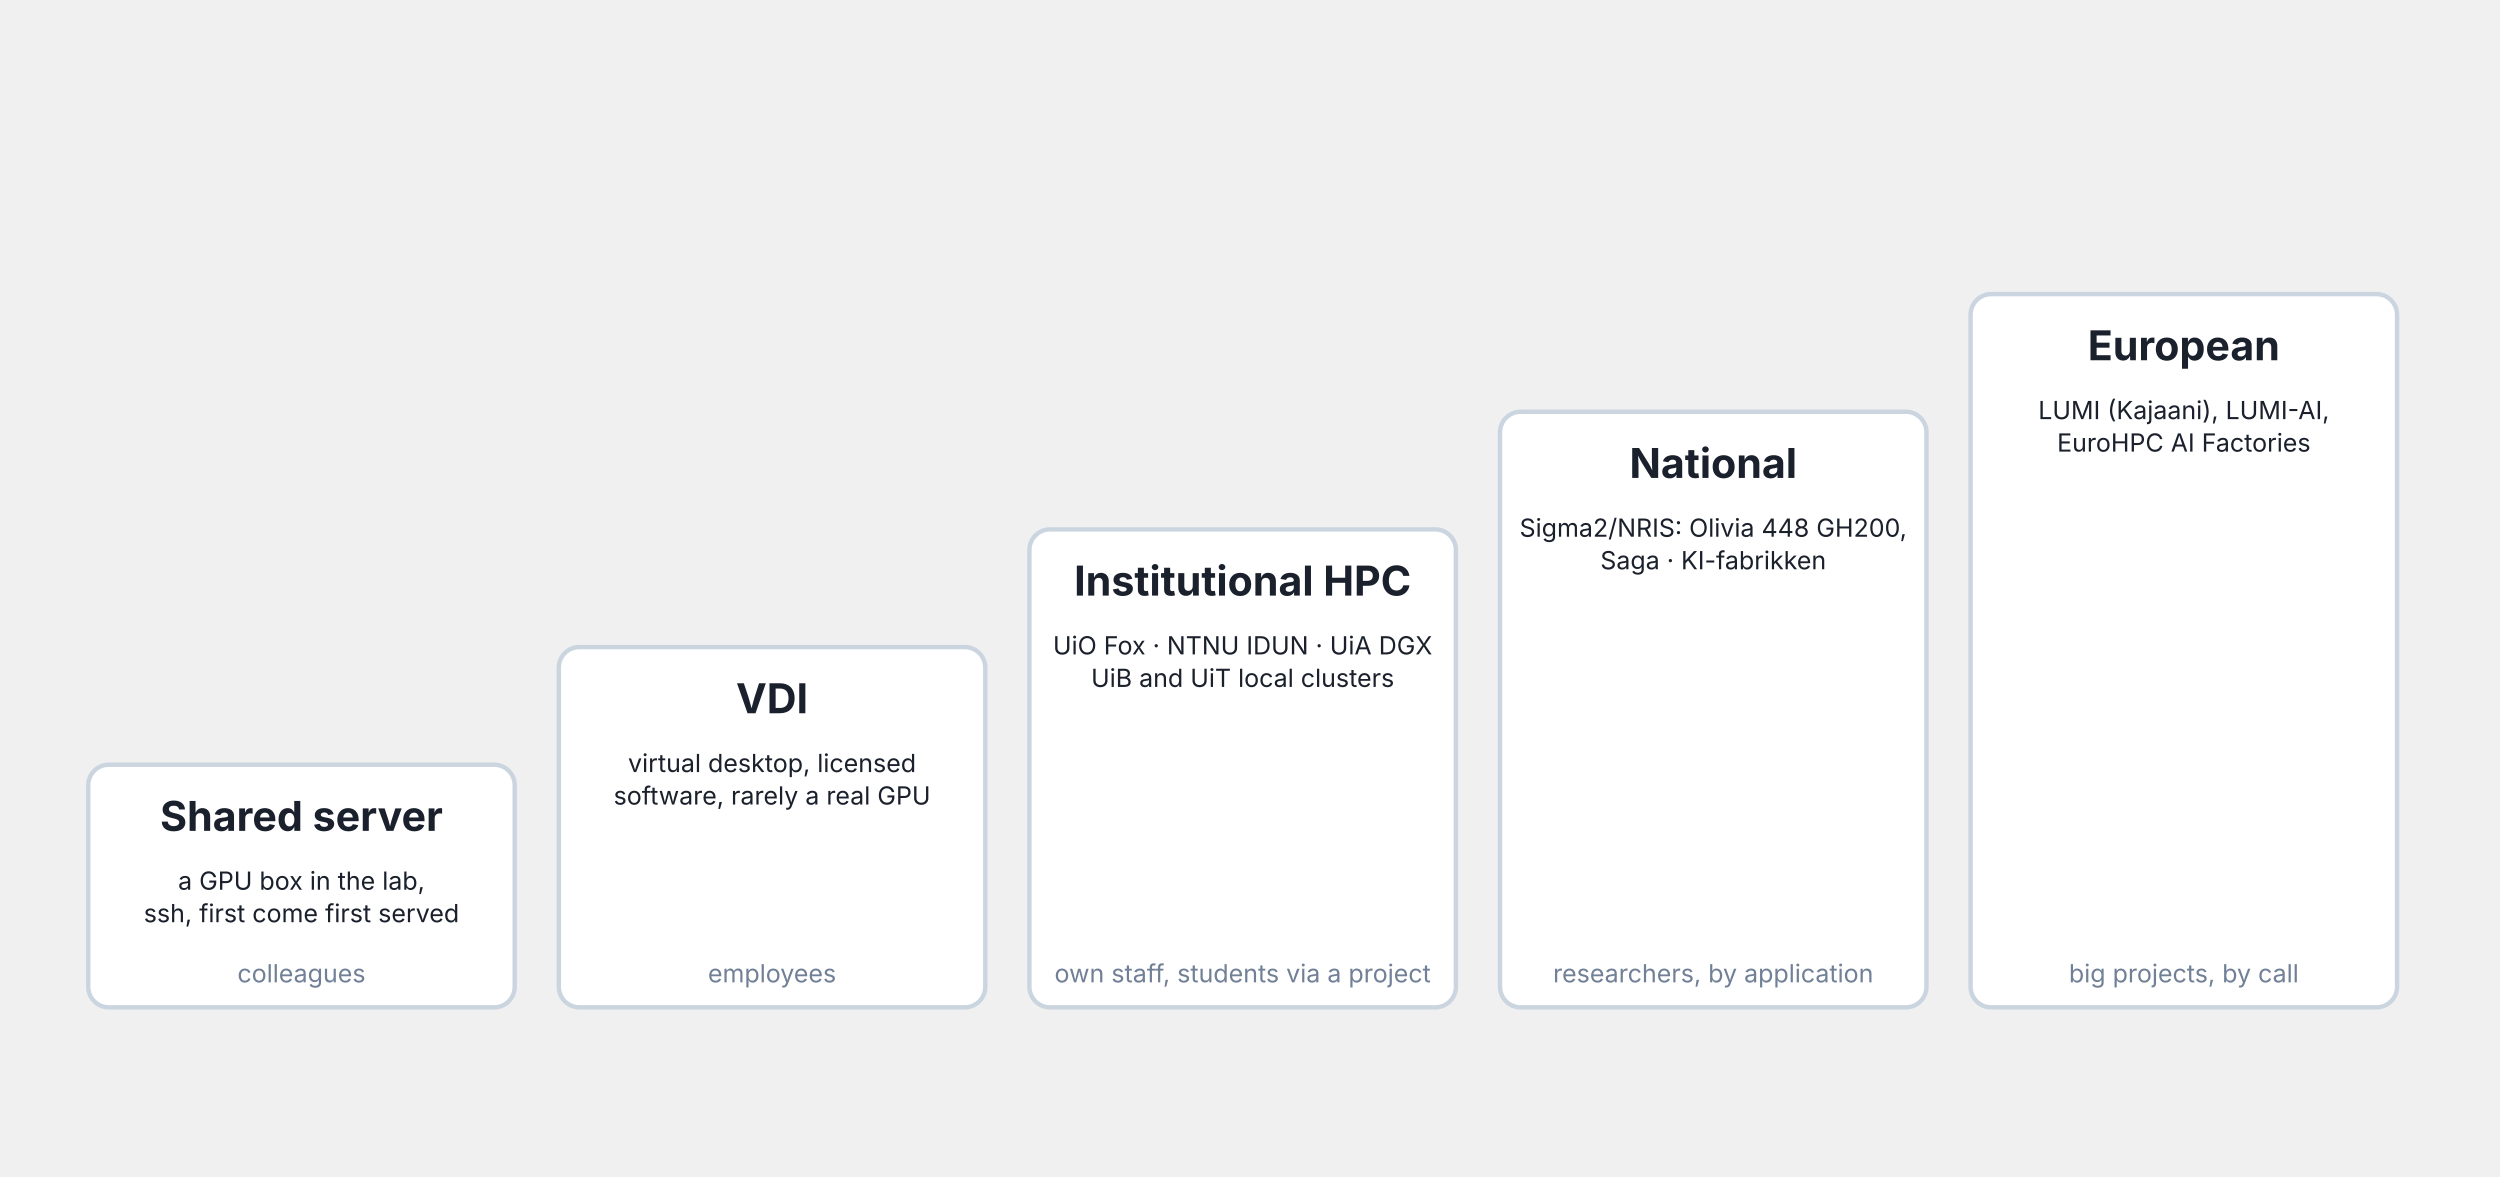
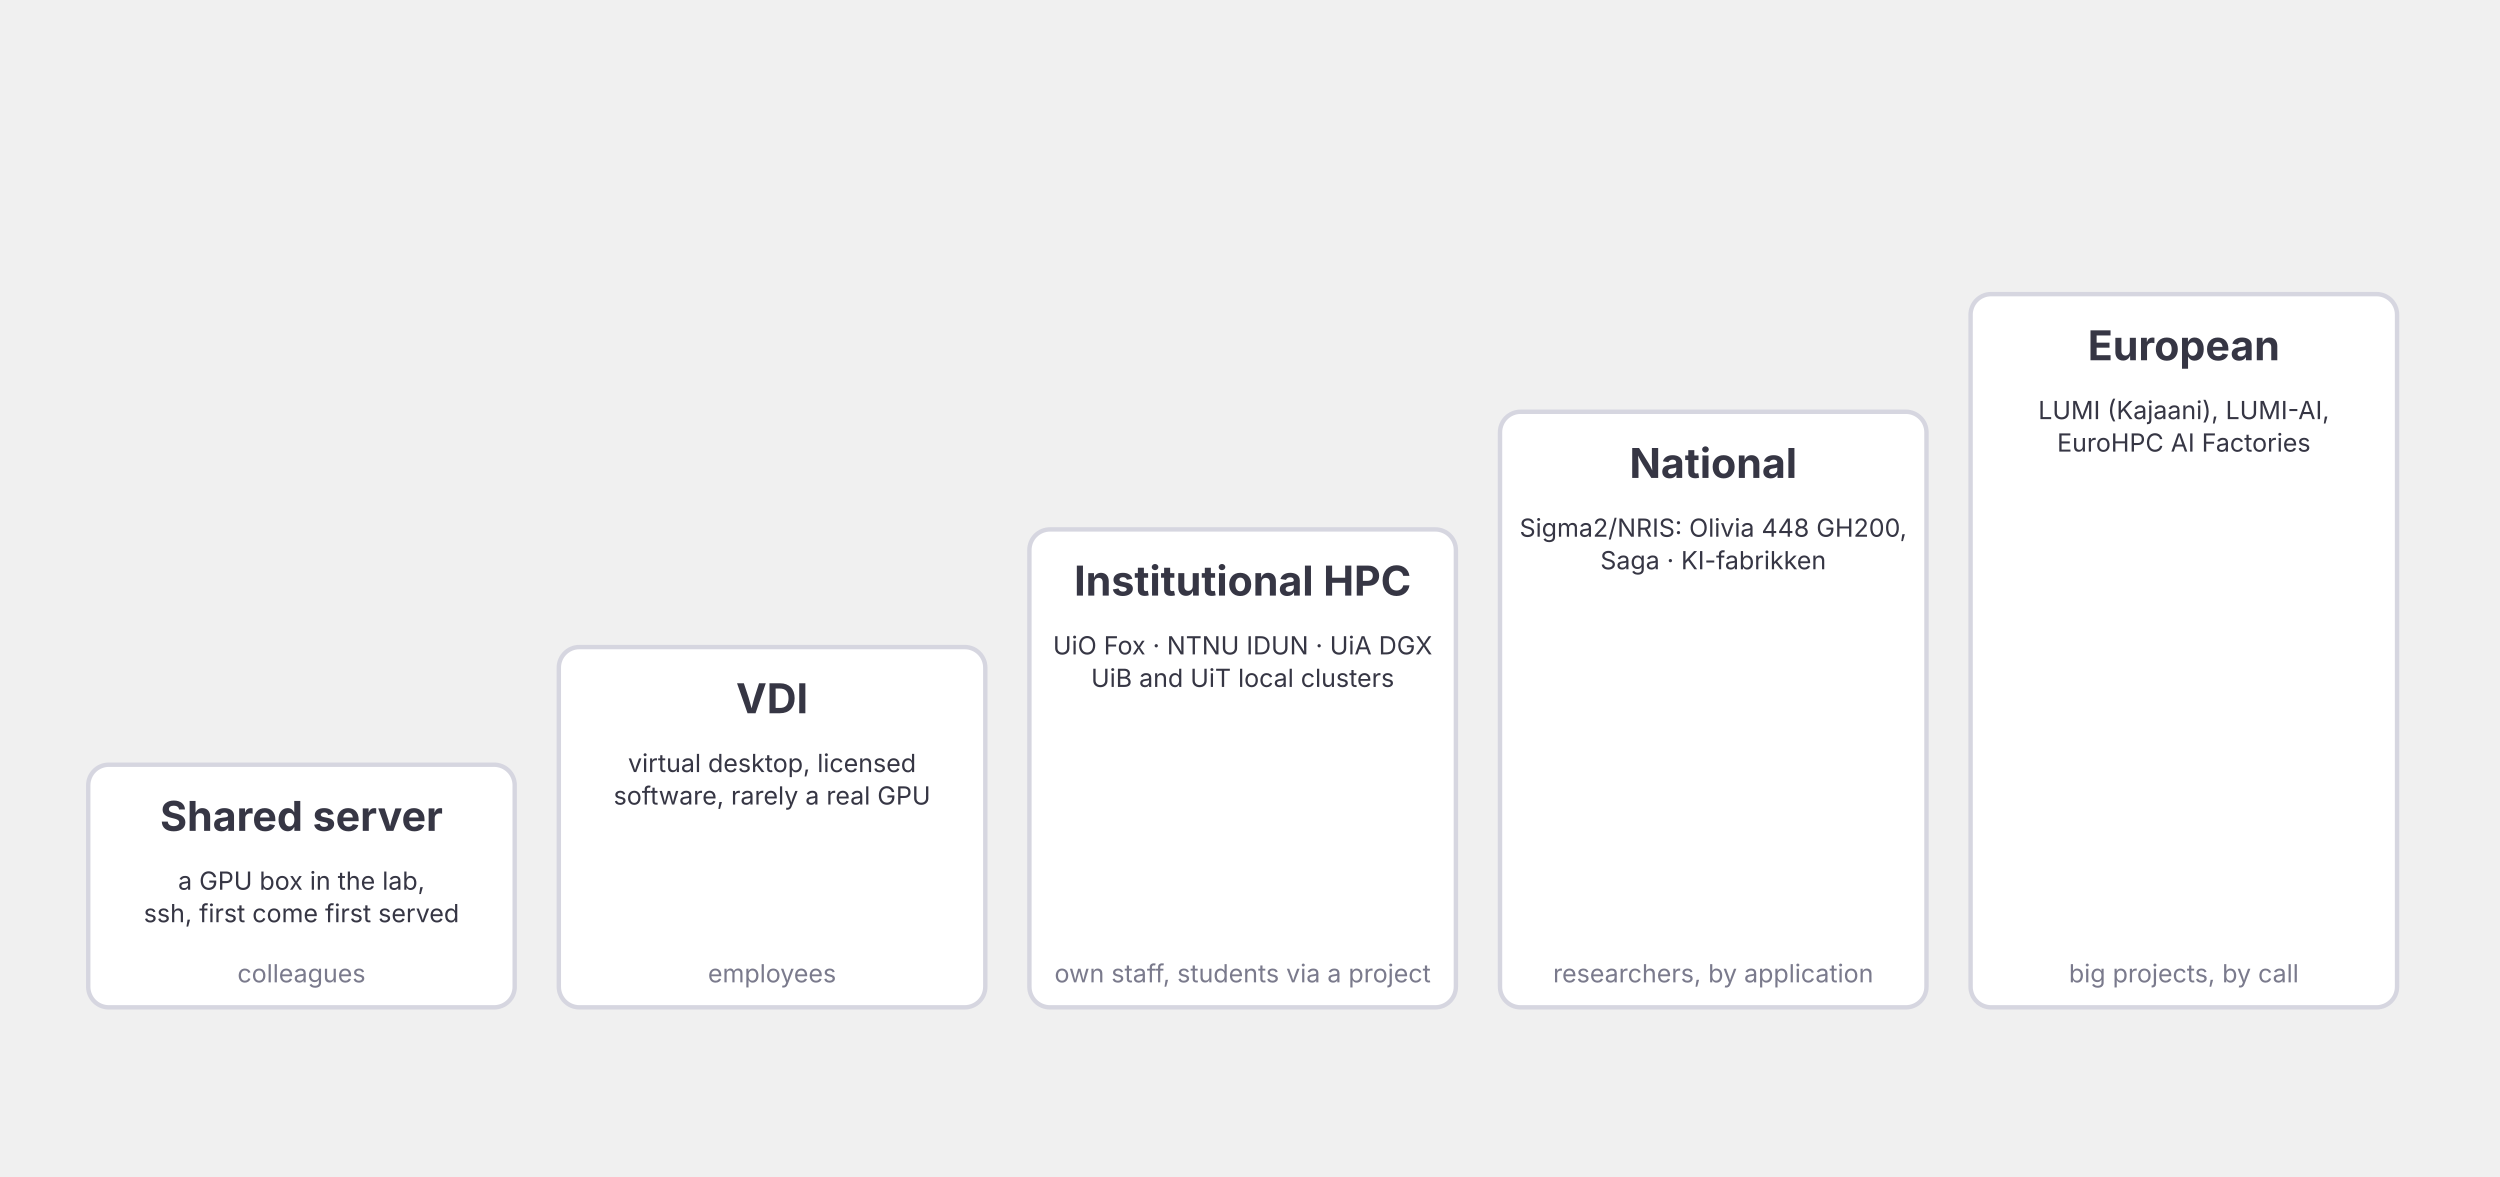
<svg xmlns="http://www.w3.org/2000/svg" viewBox="0 0 1700 800" font-family="Inter, Helvetica Neue, Helvetica, Arial, sans-serif">
  <defs>
    <marker id="a" viewBox="0 0 10 10" refX="9" refY="5" markerWidth="7" markerHeight="7" orient="auto-start-reverse">
-       <path d="M0,0 L10,5 L0,10 z" fill="#2b6cb0" />
+       <path d="M0,0 L10,5 L0,10 z" fill="#A7A1F4" />
    </marker>
    <marker id="r" viewBox="0 0 10 10" refX="9" refY="5" markerWidth="7" markerHeight="7" orient="auto-start-reverse">
-       <path d="M0,0 L10,5 L0,10 z" fill="#c53030" />
+       <path d="M0,0 L10,5 L0,10 z" fill="#363644" />
    </marker>
  </defs>
-   <rect x="60" y="520" width="290" height="165" rx="14" fill="white" stroke="#cbd5e0" stroke-width="3" />
-   <text x="205.0" y="565" text-anchor="middle" font-size="28" fill="#1a202c" font-weight="bold">Shared server</text>
-   <text x="205.0" y="605.0" text-anchor="middle" font-size="17" fill="#1a202c" font-weight="normal">a GPU box in the lab,</text>
-   <text x="205.0" y="627.1" text-anchor="middle" font-size="17" fill="#1a202c" font-weight="normal">ssh, first come first served</text>
-   <text x="205.0" y="668" text-anchor="middle" font-size="17" fill="#718096" font-weight="normal">colleagues</text>
-   <rect x="380" y="440" width="290" height="245" rx="14" fill="white" stroke="#cbd5e0" stroke-width="3" />
-   <text x="525.0" y="485" text-anchor="middle" font-size="28" fill="#1a202c" font-weight="bold">VDI</text>
-   <text x="525.0" y="525.0" text-anchor="middle" font-size="17" fill="#1a202c" font-weight="normal">virtual desktop, licensed</text>
-   <text x="525.0" y="547.1" text-anchor="middle" font-size="17" fill="#1a202c" font-weight="normal">software, rarely a real GPU</text>
-   <text x="525.0" y="668" text-anchor="middle" font-size="17" fill="#718096" font-weight="normal">employees</text>
-   <rect x="700" y="360" width="290" height="325" rx="14" fill="white" stroke="#cbd5e0" stroke-width="3" />
-   <text x="845.0" y="405" text-anchor="middle" font-size="28" fill="#1a202c" font-weight="bold">Institutional HPC</text>
-   <text x="845.0" y="445.0" text-anchor="middle" font-size="17" fill="#1a202c" font-weight="normal">UiO Fox · NTNU IDUN · UiA DGX</text>
-   <text x="845.0" y="467.1" text-anchor="middle" font-size="17" fill="#1a202c" font-weight="normal">UiB and UiT local clusters</text>
-   <text x="845.0" y="668" text-anchor="middle" font-size="17" fill="#718096" font-weight="normal">own staff, students via a project</text>
-   <rect x="1020" y="280" width="290" height="405" rx="14" fill="white" stroke="#cbd5e0" stroke-width="3" />
-   <text x="1165.0" y="325" text-anchor="middle" font-size="28" fill="#1a202c" font-weight="bold">National</text>
-   <text x="1165.0" y="365.0" text-anchor="middle" font-size="17" fill="#1a202c" font-weight="normal">Sigma2/NRIS: Olivia 448 GH200,</text>
-   <text x="1165.0" y="387.1" text-anchor="middle" font-size="17" fill="#1a202c" font-weight="normal">Saga · KI-fabrikken</text>
-   <text x="1165.0" y="668" text-anchor="middle" font-size="17" fill="#718096" font-weight="normal">researchers, by application</text>
-   <rect x="1340" y="200" width="290" height="485" rx="14" fill="white" stroke="#cbd5e0" stroke-width="3" />
-   <text x="1485.0" y="245" text-anchor="middle" font-size="28" fill="#1a202c" font-weight="bold">European</text>
-   <text x="1485.0" y="285.0" text-anchor="middle" font-size="17" fill="#1a202c" font-weight="normal">LUMI (Kajaani), LUMI-AI,</text>
-   <text x="1485.0" y="307.1" text-anchor="middle" font-size="17" fill="#1a202c" font-weight="normal">EuroHPC AI Factories</text>
-   <text x="1485.0" y="668" text-anchor="middle" font-size="17" fill="#718096" font-weight="normal">big projects, by call</text>
+   <rect x="60" y="520" width="290" height="165" rx="14" fill="white" stroke="#d6d6e0" stroke-width="3" />
+   <text x="205.0" y="565" text-anchor="middle" font-size="28" fill="#363644" font-weight="bold">Shared server</text>
+   <text x="205.0" y="605.0" text-anchor="middle" font-size="17" fill="#363644" font-weight="normal">a GPU box in the lab,</text>
+   <text x="205.0" y="627.1" text-anchor="middle" font-size="17" fill="#363644" font-weight="normal">ssh, first come first served</text>
+   <text x="205.0" y="668" text-anchor="middle" font-size="17" fill="#7a7a8c" font-weight="normal">colleagues</text>
+   <rect x="380" y="440" width="290" height="245" rx="14" fill="white" stroke="#d6d6e0" stroke-width="3" />
+   <text x="525.0" y="485" text-anchor="middle" font-size="28" fill="#363644" font-weight="bold">VDI</text>
+   <text x="525.0" y="525.0" text-anchor="middle" font-size="17" fill="#363644" font-weight="normal">virtual desktop, licensed</text>
+   <text x="525.0" y="547.1" text-anchor="middle" font-size="17" fill="#363644" font-weight="normal">software, rarely a real GPU</text>
+   <text x="525.0" y="668" text-anchor="middle" font-size="17" fill="#7a7a8c" font-weight="normal">employees</text>
+   <rect x="700" y="360" width="290" height="325" rx="14" fill="white" stroke="#d6d6e0" stroke-width="3" />
+   <text x="845.0" y="405" text-anchor="middle" font-size="28" fill="#363644" font-weight="bold">Institutional HPC</text>
+   <text x="845.0" y="445.0" text-anchor="middle" font-size="17" fill="#363644" font-weight="normal">UiO Fox · NTNU IDUN · UiA DGX</text>
+   <text x="845.0" y="467.1" text-anchor="middle" font-size="17" fill="#363644" font-weight="normal">UiB and UiT local clusters</text>
+   <text x="845.0" y="668" text-anchor="middle" font-size="17" fill="#7a7a8c" font-weight="normal">own staff, students via a project</text>
+   <rect x="1020" y="280" width="290" height="405" rx="14" fill="white" stroke="#d6d6e0" stroke-width="3" />
+   <text x="1165.0" y="325" text-anchor="middle" font-size="28" fill="#363644" font-weight="bold">National</text>
+   <text x="1165.0" y="365.0" text-anchor="middle" font-size="17" fill="#363644" font-weight="normal">Sigma2/NRIS: Olivia 448 GH200,</text>
+   <text x="1165.0" y="387.1" text-anchor="middle" font-size="17" fill="#363644" font-weight="normal">Saga · KI-fabrikken</text>
+   <text x="1165.0" y="668" text-anchor="middle" font-size="17" fill="#7a7a8c" font-weight="normal">researchers, by application</text>
+   <rect x="1340" y="200" width="290" height="485" rx="14" fill="white" stroke="#d6d6e0" stroke-width="3" />
+   <text x="1485.0" y="245" text-anchor="middle" font-size="28" fill="#363644" font-weight="bold">European</text>
+   <text x="1485.0" y="285.0" text-anchor="middle" font-size="17" fill="#363644" font-weight="normal">LUMI (Kajaani), LUMI-AI,</text>
+   <text x="1485.0" y="307.1" text-anchor="middle" font-size="17" fill="#363644" font-weight="normal">EuroHPC AI Factories</text>
+   <text x="1485.0" y="668" text-anchor="middle" font-size="17" fill="#7a7a8c" font-weight="normal">big projects, by call</text>
</svg>
